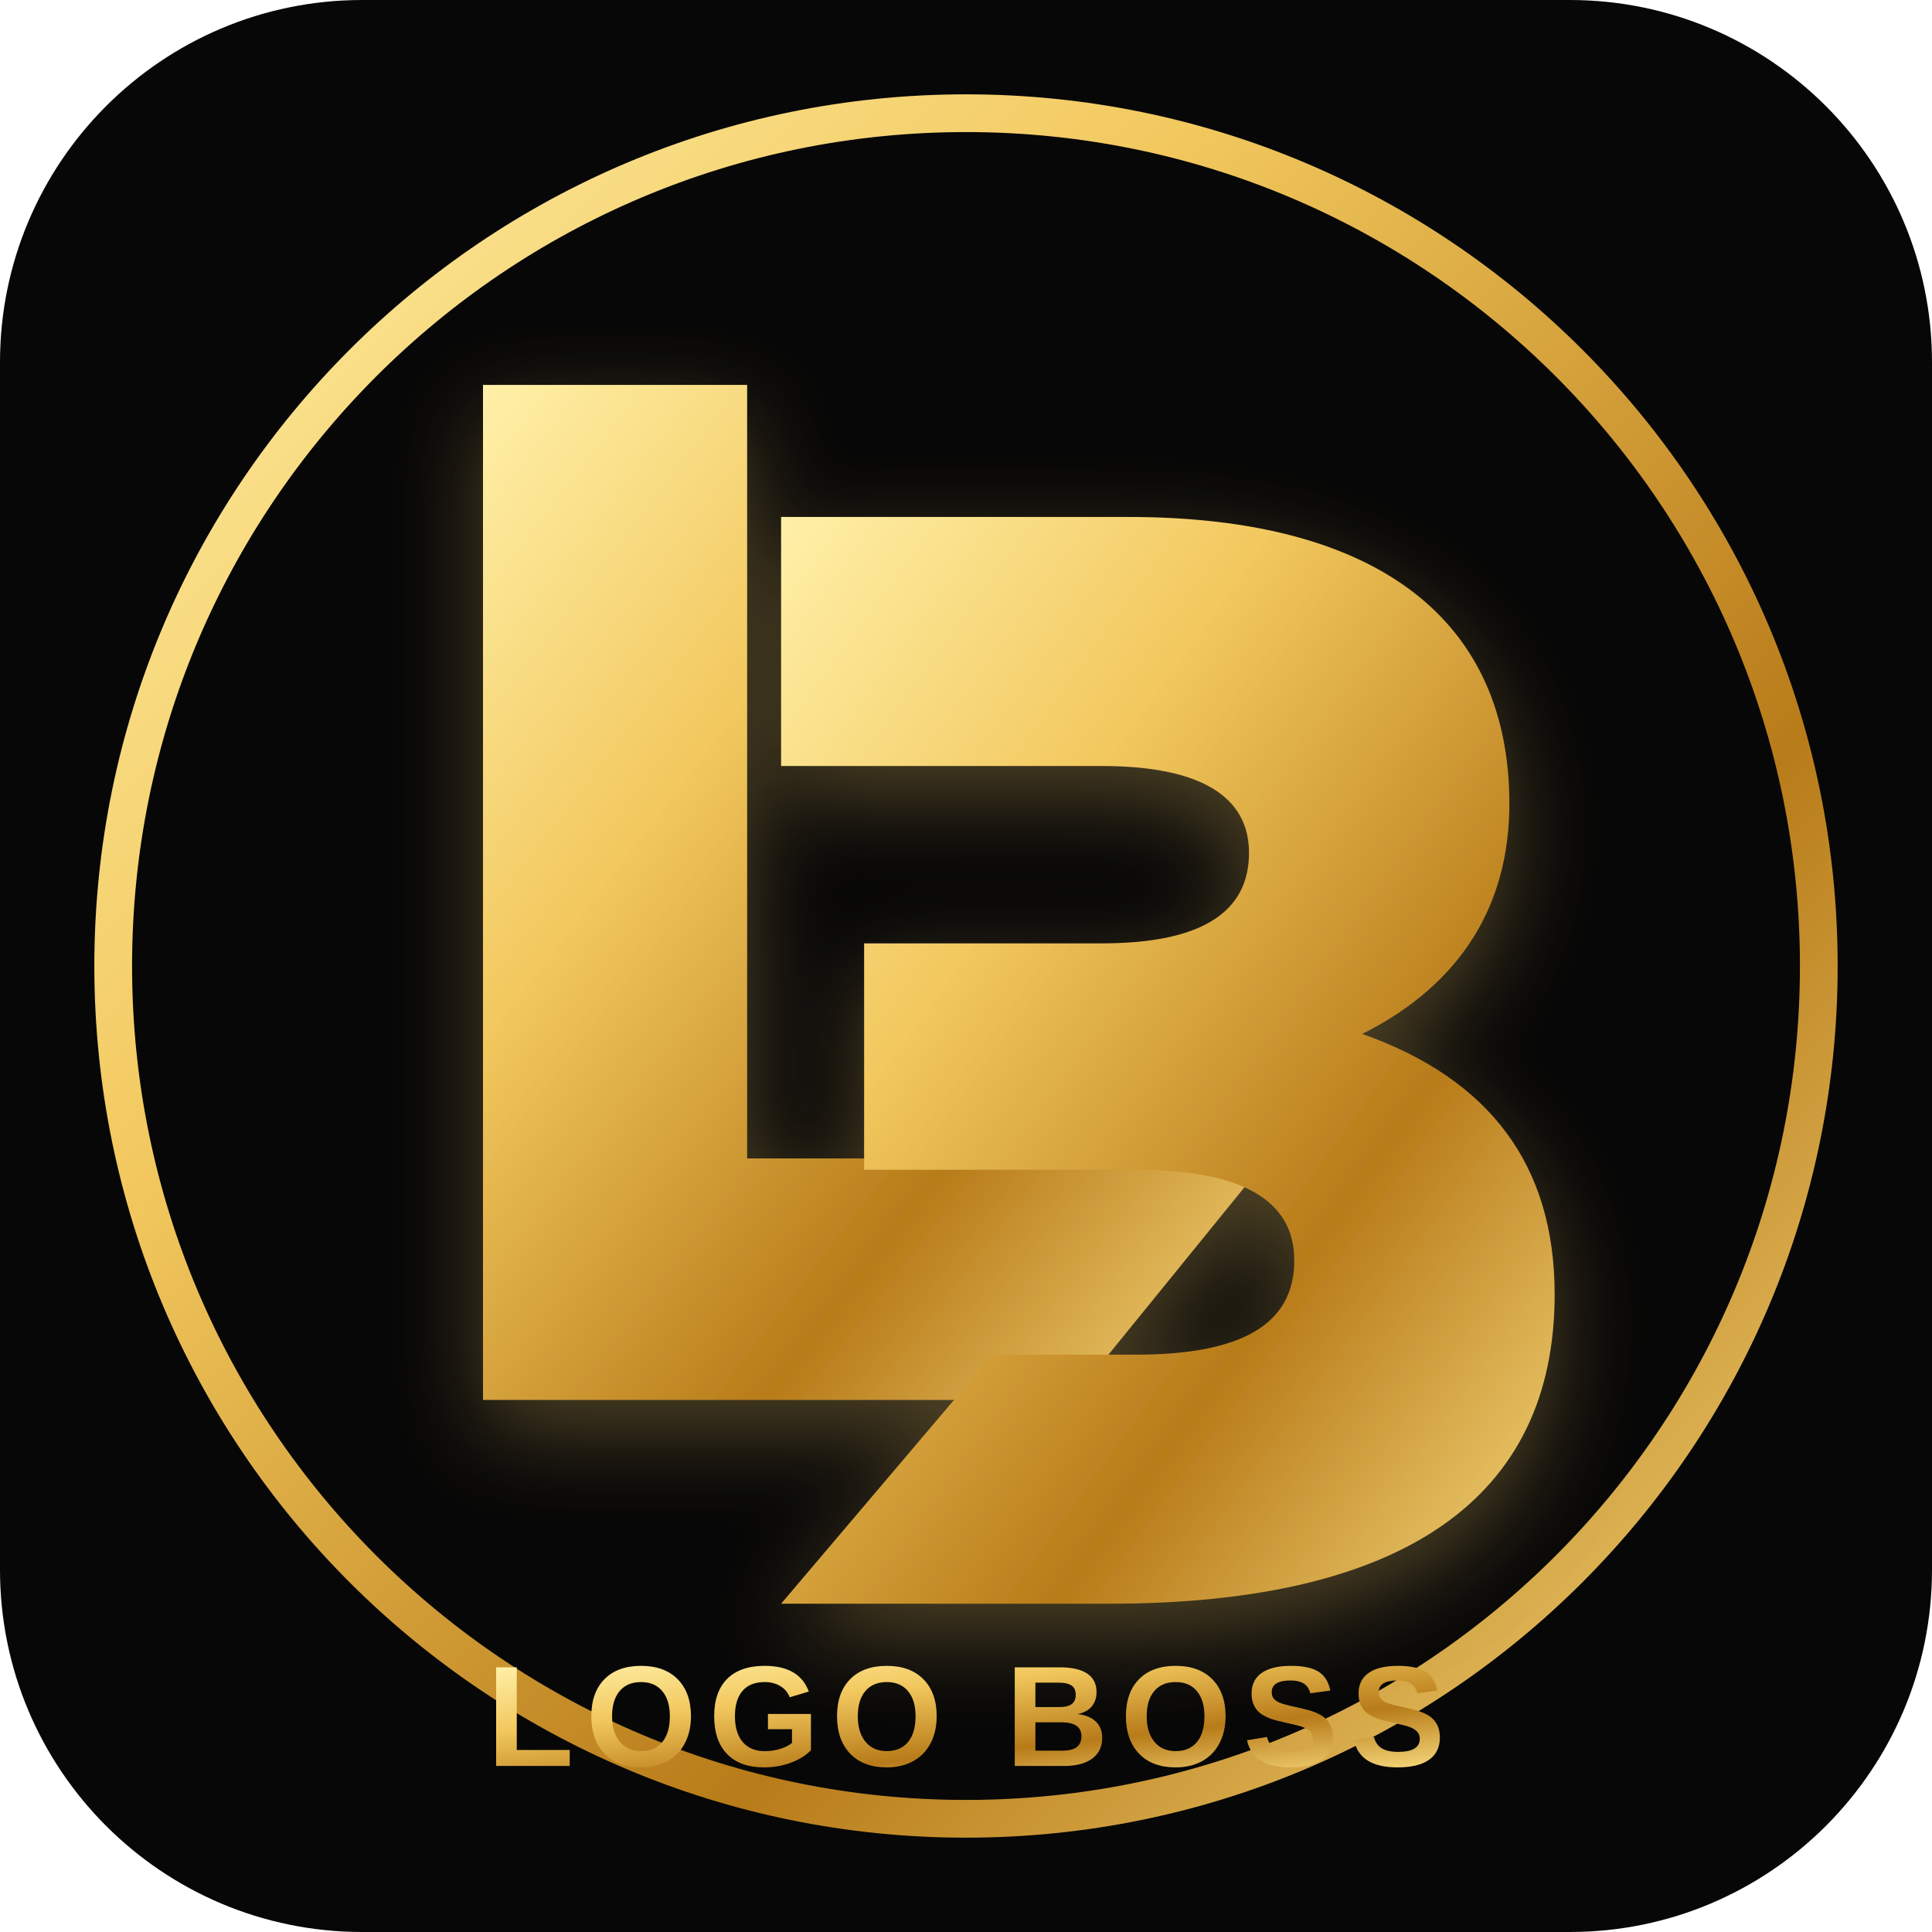
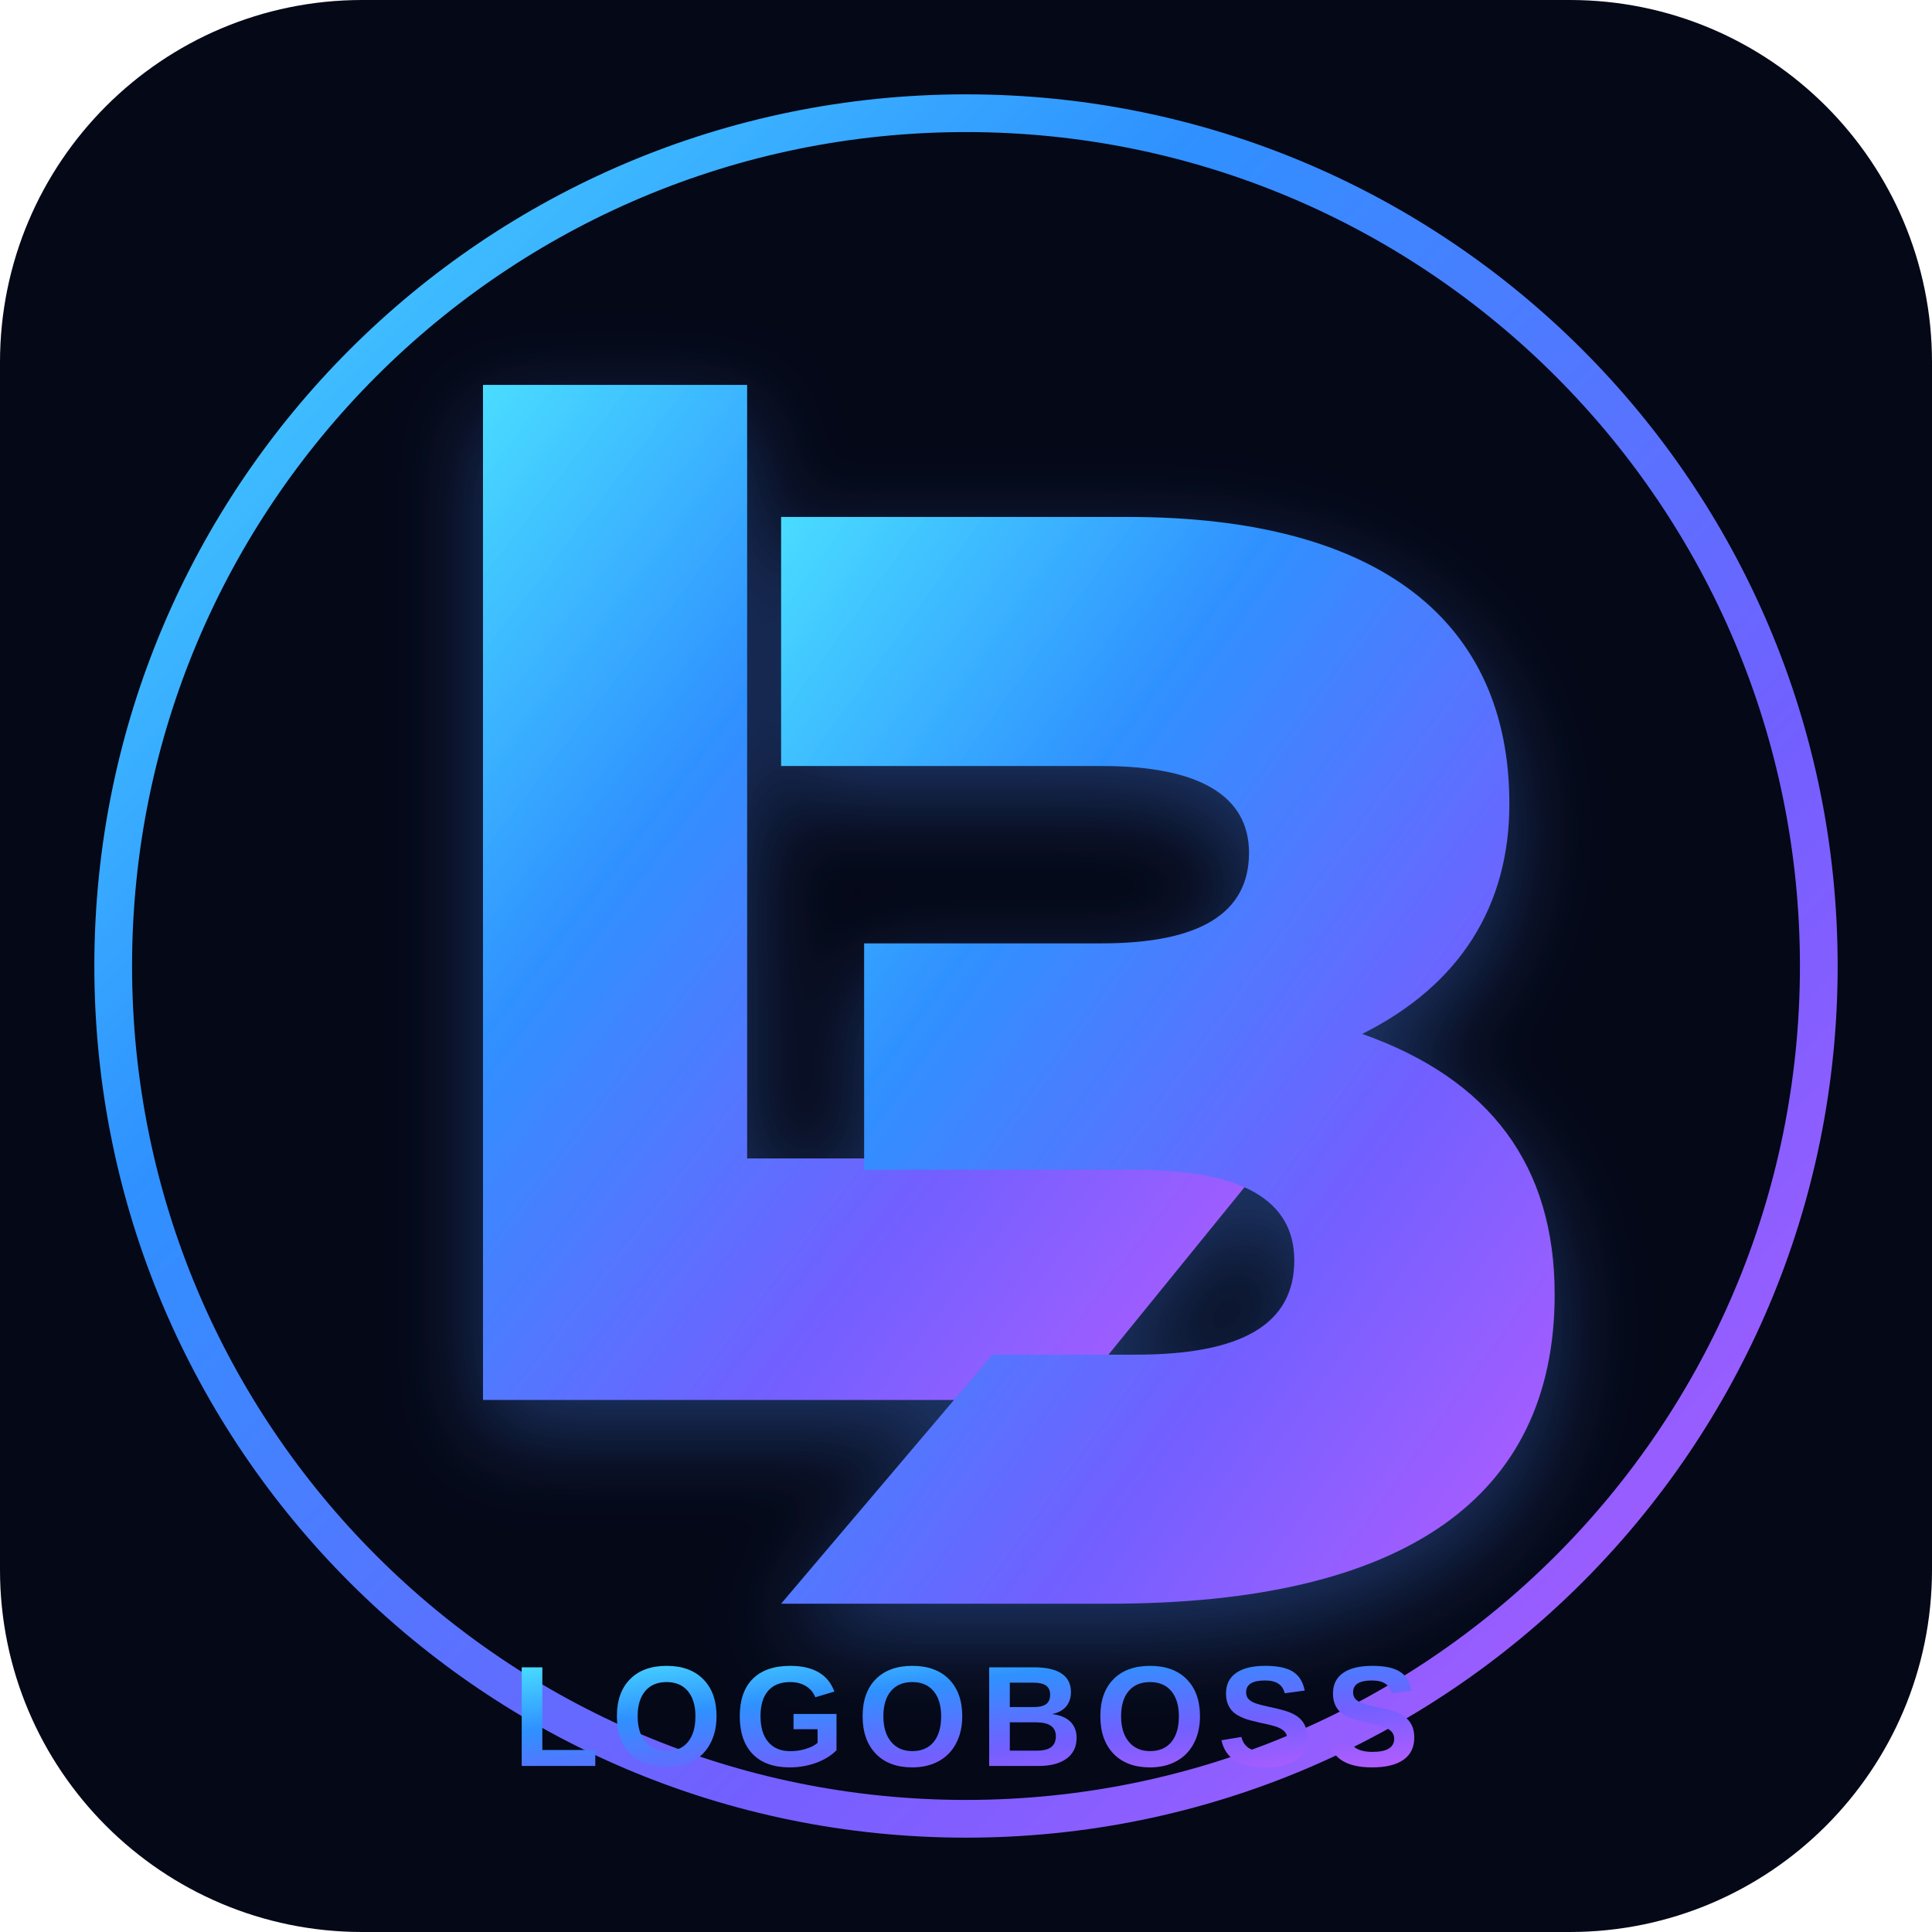
<svg xmlns="http://www.w3.org/2000/svg" viewBox="0 0 512 512">
  <defs>
    <linearGradient id="g" x1="0" y1="0" x2="1" y2="1">
-       <stop stop-color="#fff0a8" />
-       <stop offset=".32" stop-color="#f2c85e" />
-       <stop offset=".68" stop-color="#b87b19" />
-       <stop offset="1" stop-color="#f5d77a" />
+       <stop stop-color="#49dcff" />
+       <stop offset=".32" stop-color="#2f91ff" />
+       <stop offset=".68" stop-color="#735fff" />
+       <stop offset="1" stop-color="#b65cff" />
    </linearGradient>
    <filter id="s">
-       <feDropShadow dx="0" dy="8" stdDeviation="12" flood-color="#d7b35e" flood-opacity=".35" />
+       <feDropShadow dx="0" dy="8" stdDeviation="12" flood-color="#4c8dff" flood-opacity=".35" />
    </filter>
  </defs>
-   <rect width="512" height="512" rx="96" fill="#070707" />
+   <rect width="512" height="512" rx="96" fill="#050817" />
  <circle cx="256" cy="256" r="226" fill="none" stroke="url(#g)" stroke-width="10" />
  <g fill="url(#g)" filter="url(#s)">
    <path d="M128 102h70v205h138l-52 64H128z" />
    <path d="M207 137h92c67 0 101 28 101 76 0 27-13 48-39 61 34 12 51 35 51 69 0 54-40 82-118 82h-87l56-66h38c28 0 42-8 42-25 0-16-14-24-42-24h-72v-60h63c26 0 39-8 39-24 0-15-13-23-39-23h-85z" />
  </g>
-   <text x="256" y="468" text-anchor="middle" fill="url(#g)" font-family="Arial,sans-serif" font-size="38" font-weight="800" letter-spacing="3">LOGO BOSS</text>
+   <text x="256" y="468" text-anchor="middle" fill="url(#g)" font-family="Arial,sans-serif" font-size="38" font-weight="800" letter-spacing="3">LOGOBOSS</text>
</svg>
